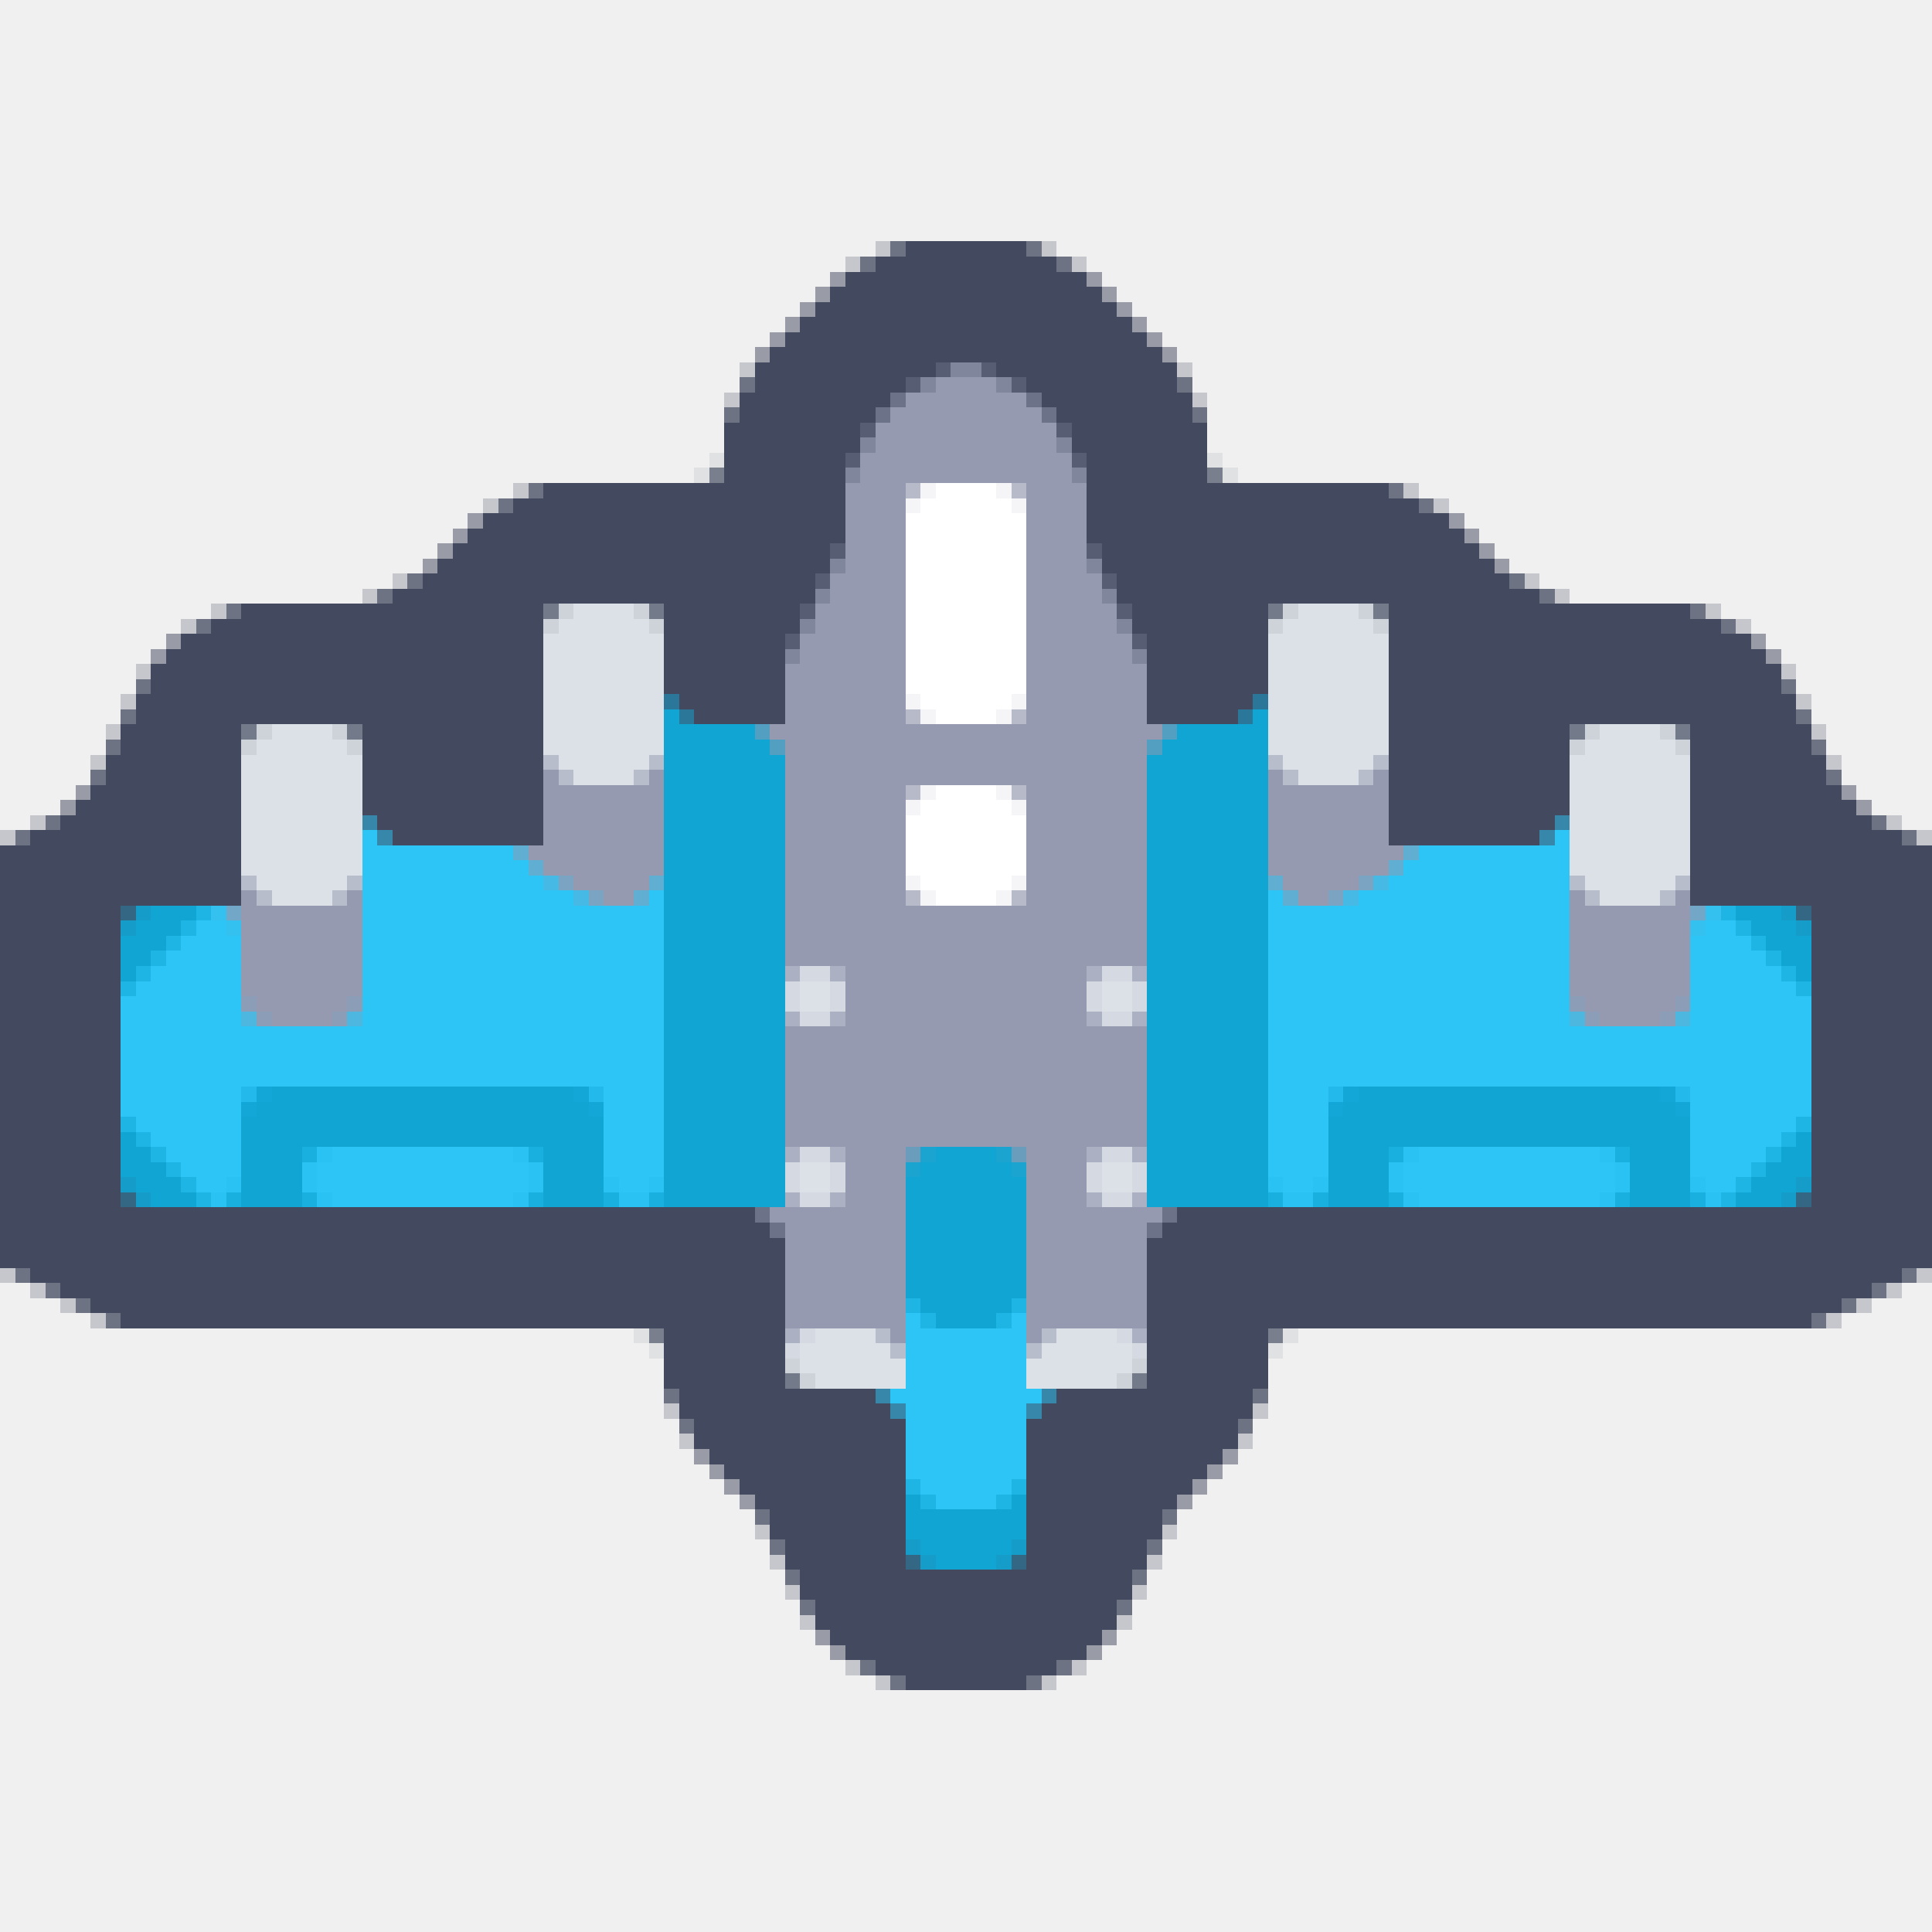
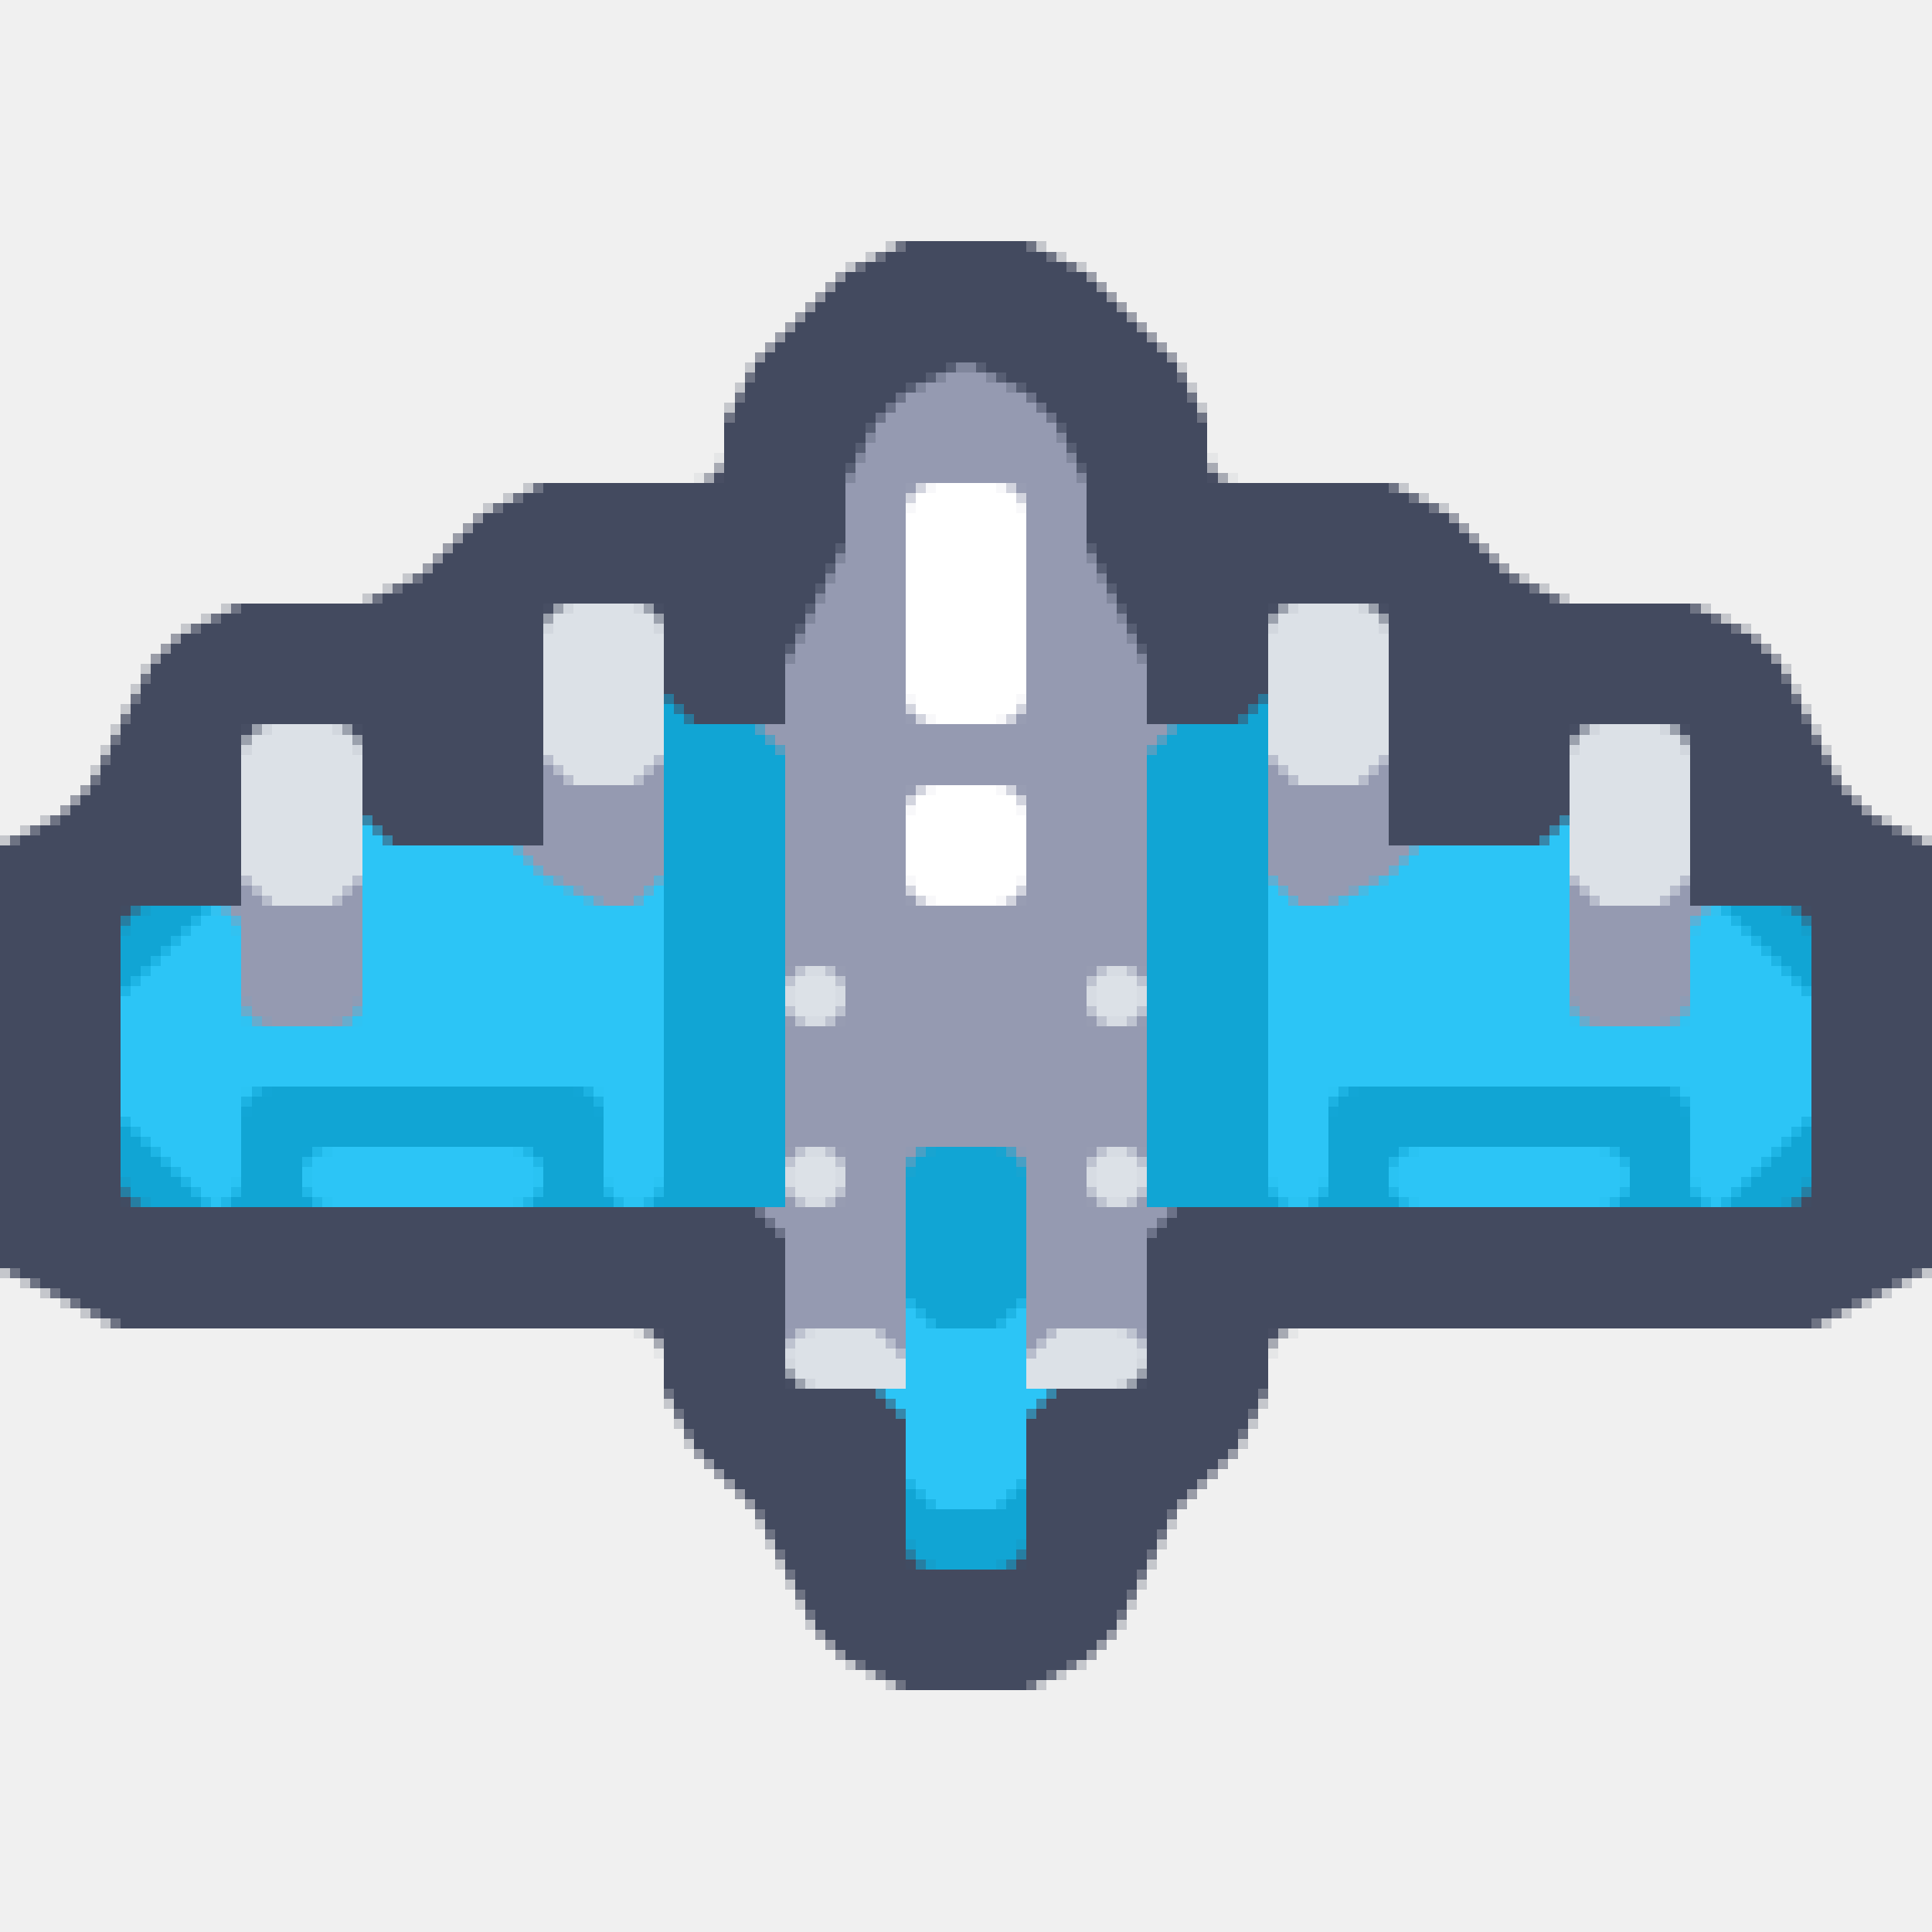
- <svg xmlns="http://www.w3.org/2000/svg" width="128" height="128" viewBox="0 0 128 128" shape-rendering="crispEdges">
-   <path d="M48 30H47V31H48ZM81 30H80V31H81ZM47 31H46V32H47ZM82 31H81V32H82ZM43 88H42V89H43ZM86 88H85V89H86ZM44 89H43V90H44ZM85 89H84V90H85Z" fill="#434a5f" fill-opacity="0.086" fill-rule="evenodd" />
-   <path d="M59 16H58V17H59ZM70 16H69V17H70ZM57 17H56V18H57ZM72 17H71V18H72ZM50 24H49V25H50ZM79 24H78V25H79ZM49 26H48V27H49ZM80 26H79V27H80ZM35 32H34V33H35ZM94 32H93V33H94ZM33 33H32V34H33ZM96 33H95V34H96ZM27 38H26V39H27ZM102 38H101V39H102ZM25 39H24V40H25ZM104 39H103V40H104ZM15 40H14V41H15ZM114 40H113V41H114ZM13 41H12V42H13ZM116 41H115V42H116ZM10 44H9V45H10ZM119 44H118V45H119ZM9 46H8V47H9ZM120 46H119V47H120ZM8 48H7V49H8ZM121 48H120V49H121ZM7 50H6V51H7ZM122 50H121V51H122ZM3 54H2V55H3ZM126 54H125V55H126ZM1 55H0V56H1ZM128 55H127V56H128ZM1 84H0V85H1ZM128 84H127V85H128ZM3 85H2V86H3ZM126 85H125V86H126ZM5 86H4V87H5ZM124 86H123V87H124ZM7 87H6V88H7ZM122 87H121V88H122ZM45 93H44V94H45ZM84 93H83V94H84ZM46 95H45V96H46ZM83 95H82V96H83ZM51 101H50V102H51ZM78 101H77V102H78ZM52 103H51V104H52ZM77 103H76V104H77ZM53 105H52V106H53ZM76 105H75V106H76ZM54 107H53V108H54ZM75 107H74V108H75ZM57 110H56V111H57ZM72 110H71V111H72ZM59 111H58V112H59ZM70 111H69V112H70Z" fill="#434a5f" fill-opacity="0.247" fill-rule="evenodd" />
-   <path d="M56 18H55V19H56ZM73 18H72V19H73ZM55 19H54V20H55ZM74 19H73V20H74ZM54 20H53V21H54ZM75 20H74V21H75ZM53 21H52V22H53ZM76 21H75V22H76ZM52 22H51V23H52ZM77 22H76V23H77ZM51 23H50V24H51ZM78 23H77V24H78ZM32 34H31V35H32ZM97 34H96V35H97ZM31 35H30V36H31ZM98 35H97V36H98ZM30 36H29V37H30ZM99 36H98V37H99ZM29 37H28V38H29ZM100 37H99V38H100ZM12 42H11V43H12ZM117 42H116V43H117ZM11 43H10V44H11ZM118 43H117V44H118ZM6 52H5V53H6ZM123 52H122V53H123ZM5 53H4V54H5ZM124 53H123V54H124ZM47 96H46V97H47ZM82 96H81V97H82ZM48 97H47V98H48ZM81 97H80V98H81ZM49 98H48V99H49ZM80 98H79V99H80ZM50 99H49V100H50ZM79 99H78V100H79ZM55 108H54V109H55ZM74 108H73V109H74ZM56 109H55V110H56ZM73 109H72V110H73Z" fill="#434a5f" fill-opacity="0.498" fill-rule="evenodd" />
-   <path d="M48 31H47V32H48ZM81 31H80V32H81ZM44 88H43V89H44ZM85 88H84V89H85Z" fill="#434a5f" fill-opacity="0.678" fill-rule="evenodd" />
-   <path d="M60 16H59V17H60ZM69 16H68V17H69ZM58 17H57V18H58ZM71 17H70V18H71ZM50 25H49V26H50ZM79 25H78V26H79ZM49 27H48V28H49ZM80 27H79V28H80ZM36 32H35V33H36ZM93 32H92V33H93ZM34 33H33V34H34ZM95 33H94V34H95ZM28 38H27V39H28ZM101 38H100V39H101ZM26 39H25V40H26ZM103 39H102V40H103ZM16 40H15V41H16ZM113 40H112V41H113ZM14 41H13V42H14ZM115 41H114V42H115ZM10 45H9V46H10ZM119 45H118V46H119ZM9 47H8V48H9ZM120 47H119V48H120ZM8 49H7V50H8ZM121 49H120V50H121ZM7 51H6V52H7ZM122 51H121V52H122ZM4 54H3V55H4ZM125 54H124V55H125ZM2 55H1V56H2ZM127 55H126V56H127ZM2 84H1V85H2ZM127 84H126V85H127ZM4 85H3V86H4ZM125 85H124V86H125ZM6 86H5V87H6ZM123 86H122V87H123ZM8 87H7V88H8ZM121 87H120V88H121ZM45 92H44V93H45ZM84 92H83V93H84ZM46 94H45V95H46ZM83 94H82V95H83ZM51 100H50V101H51ZM78 100H77V101H78ZM52 102H51V103H52ZM77 102H76V103H77ZM53 104H52V105H53ZM76 104H75V105H76ZM54 106H53V107H54ZM75 106H74V107H75ZM58 110H57V111H58ZM71 110H70V111H71ZM60 111H59V112H60ZM69 111H68V112H69Z" fill="#434a5f" fill-opacity="0.749" fill-rule="evenodd" />
-   <path d="M45 47H44V80H52V50H51V49H50V48H45ZM84 47H83V48H78V49H77V50H76V80H84ZM10 60V61H9V62H8V65H9V64H10V63H11V62H12V61H13V60ZM115 60V61H116V62H117V63H118V64H119V65H120V62H119V61H118V60ZM18 72V73H17V74H16V80H20V76H36V80H40V74H39V73H38V72ZM90 72V73H89V74H88V80H92V76H108V80H112V74H111V73H110V72ZM9 75H8V78H9V79H10V80H13V79H12V78H11V77H10V76H9ZM120 75H119V76H118V77H117V78H116V79H115V80H118V79H119V78H120ZM62 76V77H61V78H60V86H61V87H62V88H66V87H67V86H68V78H67V77H66V76ZM61 99H60V102H61V103H62V104H66V103H67V102H68V99H67V100H61Z" fill="#11a5d4" fill-rule="evenodd" />
-   <path d="M18 72H17V73H18ZM39 72H38V73H39ZM90 72H89V73H90ZM111 72H110V73H111ZM17 73H16V74H17ZM40 73H39V74H40ZM89 73H88V74H89ZM112 73H111V74H112Z" fill="#13a7d7" fill-rule="evenodd" />
-   <path d="M10 60H9V61H10ZM119 60H118V61H119ZM9 61H8V62H9ZM120 61H119V62H120ZM9 78H8V79H9ZM120 78H119V79H120ZM10 79H9V80H10ZM119 79H118V80H119ZM61 102H60V103H61ZM68 102H67V103H68ZM62 103H61V104H62ZM67 103H66V104H67Z" fill="#159cc9" fill-rule="evenodd" />
-   <path d="M21 76H20V77H21ZM36 76H35V77H36ZM93 76H92V77H93ZM108 76H107V77H108ZM16 79H15V80H16ZM21 79H20V80H21ZM36 79H35V80H36ZM41 79H40V80H41ZM44 79H43V80H44ZM85 79H84V80H85ZM88 79H87V80H88ZM93 79H92V80H93ZM108 79H107V80H108ZM113 79H112V80H113Z" fill="#19afde" fill-rule="evenodd" />
-   <path d="M62 76H61V77H62ZM67 76H66V77H67ZM61 77H60V78H61ZM68 77H67V78H68Z" fill="#1ca4d0" fill-rule="evenodd" />
-   <path d="M14 60H13V61H14ZM115 60H114V61H115ZM13 61H12V62H13ZM116 61H115V62H116ZM12 62H11V63H12ZM117 62H116V63H117ZM11 63H10V64H11ZM118 63H117V64H118ZM10 64H9V65H10ZM119 64H118V65H119ZM9 65H8V66H9ZM120 65H119V66H120ZM9 74H8V75H9ZM120 74H119V75H120ZM10 75H9V76H10ZM119 75H118V76H119ZM11 76H10V77H11ZM118 76H117V77H118ZM12 77H11V78H12ZM117 77H116V78H117ZM13 78H12V79H13ZM116 78H115V79H116ZM14 79H13V80H14ZM115 79H114V80H115ZM61 86H60V87H61ZM68 86H67V87H68ZM62 87H61V88H62ZM67 87H66V88H67ZM61 98H60V99H61ZM68 98H67V99H68ZM62 99H61V100H62ZM67 99H66V100H67Z" fill="#1eb5e5" fill-rule="evenodd" />
-   <path d="M17 72H16V73H17ZM40 72H39V73H40ZM89 72H88V73H89ZM112 72H111V73H112Z" fill="#23baeb" fill-rule="evenodd" />
-   <path d="M22 76H21V77H22ZM35 76H34V77H35ZM94 76H93V77H94ZM107 76H106V77H107ZM21 77H20V79H21ZM36 77H35V79H36ZM93 77H92V79H93ZM108 77H107V79H108ZM16 78H15V79H16ZM41 78H40V79H41ZM44 78H43V79H44ZM85 78H84V79H85ZM88 78H87V79H88ZM113 78H112V79H113ZM15 79H14V80H15ZM22 79H21V80H22ZM35 79H34V80H35ZM41 79V80H43V79ZM85 79V80H87V79ZM94 79H93V80H94ZM107 79H106V80H107ZM114 79H113V80H114Z" fill="#29c2f2" fill-rule="evenodd" />
-   <path d="M45 46H44V47H45ZM84 46H83V47H84ZM46 47H45V48H46ZM83 47H82V48H83Z" fill="#2a7799" fill-rule="evenodd" />
-   <path d="M25 55H24V68H16V62H15V61H13V62H12V63H11V64H10V65H9V66H8V74H9V75H10V76H11V77H12V78H13V79H15V78H16V72H40V78H41V79H43V78H44V59H43V60H38V59H36V58H35V57H34V56H25ZM104 55H103V56H94V57H93V58H92V59H90V60H85V59H84V78H85V79H87V78H88V72H112V78H113V79H115V78H116V77H117V76H118V75H119V74H120V66H119V65H118V64H117V63H116V62H115V61H113V62H112V68H104ZM22 76V77H21V79H22V80H34V79H35V77H34V76ZM94 76V77H93V79H94V80H106V79H107V77H106V76ZM61 87H60V92H59V93H60V98H61V99H62V100H66V99H67V98H68V93H69V92H68V87H67V88H61Z" fill="#2cc5f6" fill-rule="evenodd" />
-   <path d="M9 60H8V61H9ZM120 60H119V61H120ZM9 79H8V80H9ZM120 79H119V80H120ZM61 103H60V104H61ZM68 103H67V104H68Z" fill="#336784" fill-rule="evenodd" />
-   <path d="M15 60H14V61H15ZM114 60H113V61H114ZM16 61H15V62H16ZM113 61H112V62H113Z" fill="#35c1ef" fill-rule="evenodd" />
-   <path d="M25 54H24V55H25ZM104 54H103V55H104ZM26 55H25V56H26ZM103 55H102V56H103ZM59 92H58V93H59ZM70 92H69V93H70ZM60 93H59V94H60ZM69 93H68V94H69Z" fill="#3787aa" fill-rule="evenodd" />
-   <path d="M60 16V17H58V18H56V19H55V20H54V21H53V22H52V23H51V24H50V26H49V28H48V32H36V33H34V34H32V35H31V36H30V37H29V38H28V39H26V40H16V41H14V42H12V43H11V44H10V46H9V48H8V50H7V52H6V53H5V54H4V55H2V56H0V84H2V85H4V86H6V87H8V88H44V92H45V94H46V96H47V97H48V98H49V99H50V100H51V102H52V104H53V106H54V108H55V109H56V110H58V111H60V112H68V111H70V110H72V109H73V108H74V106H75V104H76V102H77V100H78V99H79V98H80V97H81V96H82V94H83V92H84V88H120V87H122V86H124V85H126V84H128V56H126V55H124V54H123V53H122V52H121V50H120V48H119V46H118V44H117V43H116V42H114V41H112V40H102V39H100V38H99V37H98V36H97V35H96V34H94V33H92V32H80V28H79V26H78V24H77V23H76V22H75V21H74V20H73V19H72V18H70V17H68V16ZM62 24H66V25H68V26H69V27H70V28H71V30H72V36H73V38H74V40H75V42H76V48H82V47H83V46H84V40H92V56H102V55H103V54H104V48H112V60H120V80H78V81H77V82H76V92H70V93H69V94H68V104H60V94H59V93H58V92H52V82H51V81H50V80H8V60H16V48H24V54H25V55H26V56H36V40H44V46H45V47H46V48H52V42H53V40H54V38H55V36H56V30H57V28H58V27H59V26H60V25H62Z" fill="#434a5f" fill-rule="evenodd" />
-   <path d="M37 58H36V59H37ZM92 58H91V59H92ZM39 59H38V60H39ZM90 59H89V60H90Z" fill="#46bae4" fill-rule="evenodd" />
-   <path d="M17 67H16V68H17ZM24 67H23V68H24ZM105 67H104V68H105ZM112 67H111V68H112Z" fill="#4db7df" fill-rule="evenodd" />
-   <path d="M51 48H50V49H51ZM78 48H77V49H78ZM52 49H51V50H52ZM77 49H76V50H77Z" fill="#539fc2" fill-rule="evenodd" />
-   <path d="M63 24H62V25H63ZM66 24H65V25H66ZM61 25H60V26H61ZM68 25H67V26H68ZM58 28H57V29H58ZM71 28H70V29H71ZM57 30H56V31H57ZM72 30H71V31H72ZM56 36H55V37H56ZM73 36H72V37H73ZM55 38H54V39H55ZM74 38H73V39H74ZM54 40H53V41H54ZM75 40H74V41H75ZM53 42H52V43H53ZM76 42H75V43H76Z" fill="#575e73" fill-rule="evenodd" />
-   <path d="M35 56H34V57H35ZM94 56H93V57H94ZM36 57H35V58H36ZM93 57H92V58H93ZM44 58H43V59H44ZM85 58H84V59H85ZM43 59H42V60H43ZM86 59H85V60H86Z" fill="#60afd3" fill-rule="evenodd" />
-   <path d="M61 76H60V77H61ZM68 76H67V77H68Z" fill="#6a9dbc" fill-rule="evenodd" />
-   <path d="M60 26H59V27H60ZM69 26H68V27H69ZM59 27H58V28H59ZM70 27H69V28H70ZM51 80H50V81H51ZM78 80H77V81H78ZM52 81H51V82H52ZM77 81H76V82H77Z" fill="#6c7288" fill-rule="evenodd" />
-   <path d="M37 40H36V41H37ZM44 40H43V41H44ZM85 40H84V41H85ZM92 40H91V41H92ZM17 48H16V49H17ZM24 48H23V49H24ZM105 48H104V49H105ZM112 48H111V49H112ZM53 91H52V92H53ZM76 91H75V92H76Z" fill="#737a8a" fill-rule="evenodd" />
-   <path d="M16 60H15V61H16ZM113 60H112V61H113Z" fill="#73a7c7" fill-rule="evenodd" />
-   <path d="M38 58H37V59H38ZM91 58H90V59H91ZM40 59H39V60H40ZM89 59H88V60H89Z" fill="#7aa4c2" fill-rule="evenodd" />
-   <path d="M63 24V25H65V24ZM62 25H61V26H62ZM67 25H66V26H67ZM58 29H57V30H58ZM71 29H70V30H71ZM57 31H56V32H57ZM72 31H71V32H72ZM56 37H55V38H56ZM73 37H72V38H73ZM55 39H54V40H55ZM74 39H73V40H74ZM54 41H53V42H54ZM75 41H74V42H75ZM53 43H52V44H53ZM76 43H75V44H76Z" fill="#80869c" fill-rule="evenodd" />
-   <path d="M17 66H16V67H17ZM24 66H23V67H24ZM105 66H104V67H105ZM112 66H111V67H112ZM18 67H17V68H18ZM23 67H22V68H23ZM106 67H105V68H106ZM111 67H110V68H111Z" fill="#8b9db7" fill-rule="evenodd" />
-   <path d="M62 25V26H60V27H59V28H58V30H57V32H56V38H55V40H54V42H53V44H52V48H51V49H52V64H56V68H52V76H56V80H51V81H52V88H59V89H60V76H68V89H69V88H76V81H77V80H72V76H76V68H72V64H76V49H77V48H76V44H75V42H74V40H73V38H72V32H71V30H70V28H69V27H68V26H66V25ZM60 32H68V48H60ZM37 51H36V56H35V57H36V58H38V59H40V60H42V59H43V58H44V51H43V52H37ZM60 52H68V60H60ZM85 51H84V58H85V59H86V60H88V59H90V58H92V57H93V56H92V51H91V52H85ZM17 59H16V66H17V67H18V68H22V67H23V66H24V59H23V60H17ZM105 59H104V66H105V67H106V68H110V67H111V66H112V59H111V60H105Z" fill="#959ab1" fill-rule="evenodd" />
-   <path d="M53 64H52V65H53ZM56 64H55V65H56ZM73 64H72V65H73ZM76 64H75V65H76ZM53 67H52V68H53ZM56 67H55V68H56ZM73 67H72V68H73ZM76 67H75V68H76ZM53 76H52V77H53ZM56 76H55V77H56ZM73 76H72V77H73ZM76 76H75V77H76ZM53 79H52V80H53ZM56 79H55V80H56ZM73 79H72V80H73ZM76 79H75V80H76ZM53 88H52V89H53ZM76 88H75V89H76Z" fill="#abb0c2" fill-rule="evenodd" />
-   <path d="M61 32H60V33H61ZM68 32H67V33H68ZM61 47H60V48H61ZM68 47H67V48H68ZM61 52H60V53H61ZM68 52H67V53H68ZM61 59H60V60H61ZM68 59H67V60H68Z" fill="#b6bac9" fill-rule="evenodd" />
-   <path d="M37 50H36V51H37ZM44 50H43V51H44ZM85 50H84V51H85ZM92 50H91V51H92ZM38 51H37V52H38ZM43 51H42V52H43ZM86 51H85V52H86ZM91 51H90V52H91ZM17 58H16V59H17ZM24 58H23V59H24ZM105 58H104V59H105ZM112 58H111V59H112ZM18 59H17V60H18ZM23 59H22V60H23ZM106 59H105V60H106ZM111 59H110V60H111ZM59 88H58V89H59ZM70 88H69V89H70ZM60 89H59V90H60ZM69 89H68V90H69Z" fill="#b8bdcc" fill-rule="evenodd" />
-   <path d="M38 40H37V41H38ZM43 40H42V41H43ZM86 40H85V41H86ZM91 40H90V41H91ZM37 41H36V42H37ZM44 41H43V42H44ZM85 41H84V42H85ZM92 41H91V42H92ZM18 48H17V49H18ZM23 48H22V49H23ZM106 48H105V49H106ZM111 48H110V49H111ZM17 49H16V50H17ZM24 49H23V50H24ZM105 49H104V50H105ZM112 49H111V50H112ZM53 90H52V91H53ZM76 90H75V91H76ZM54 91H53V92H54ZM75 91H74V92H75Z" fill="#ced3da" fill-rule="evenodd" />
-   <path d="M53 64V65H55V64ZM73 64V65H75V64ZM53 65H52V67H53ZM56 65H55V67H56ZM73 65H72V67H73ZM76 65H75V67H76ZM53 67V68H55V67ZM73 67V68H75V67ZM53 76V77H55V76ZM73 76V77H75V76ZM53 77H52V79H53ZM56 77H55V79H56ZM73 77H72V79H73ZM76 77H75V79H76ZM53 79V80H55V79ZM73 79V80H75V79ZM54 88H53V89H54ZM75 88H74V89H75ZM53 89H52V90H53ZM76 89H75V90H76Z" fill="#d5dae2" fill-rule="evenodd" />
-   <path d="M38 40V41H37V42H36V50H37V51H38V52H42V51H43V50H44V42H43V41H42V40ZM86 40V41H85V42H84V50H85V51H86V52H90V51H91V50H92V42H91V41H90V40ZM18 48V49H17V50H16V58H17V59H18V60H22V59H23V58H24V50H23V49H22V48ZM106 48V49H105V50H104V58H105V59H106V60H110V59H111V58H112V50H111V49H110V48ZM53 65V67H55V65ZM73 65V67H75V65ZM53 77V79H55V77ZM73 77V79H75V77ZM54 88V89H53V91H54V92H60V90H59V89H58V88ZM70 88V89H69V90H68V92H74V91H75V89H74V88Z" fill="#dce1e7" fill-rule="evenodd" />
-   <path d="M62 32H61V33H62ZM67 32H66V33H67ZM61 33H60V34H61ZM68 33H67V34H68ZM61 46H60V47H61ZM68 46H67V47H68ZM62 47H61V48H62ZM67 47H66V48H67ZM62 52H61V53H62ZM67 52H66V53H67ZM61 53H60V54H61ZM68 53H67V54H68ZM61 58H60V59H61ZM68 58H67V59H68ZM62 59H61V60H62ZM67 59H66V60H67Z" fill="#f5f5f7" fill-rule="evenodd" />
-   <path d="M62 32V33H61V34H60V46H61V47H62V48H66V47H67V46H68V34H67V33H66V32ZM62 52V53H61V54H60V58H61V59H62V60H66V59H67V58H68V54H67V53H66V52Z" fill="#ffffff" fill-rule="evenodd" />
+ <svg xmlns="http://www.w3.org/2000/svg" width="192" height="192" viewBox="0 0 192 192" shape-rendering="crispEdges">
+   <path d="M72 45H71V46H72ZM121 45H120V46H121ZM70 47H69V48H70ZM123 47H122V48H123ZM64 132H63V133H64ZM129 132H128V133H129ZM66 134H65V135H66ZM127 134H126V135H127Z" fill="#434a5f" fill-opacity="0.059" fill-rule="evenodd" />
+   <path d="M89 24H88V25H89ZM104 24H103V25H104ZM87 25H86V26H87ZM106 25H105V26H106ZM85 26H84V27H85ZM108 26H107V27H108ZM75 36H74V37H75ZM118 36H117V37H118ZM74 38H73V39H74ZM119 38H118V39H119ZM73 40H72V41H73ZM120 40H119V41H120ZM53 48H52V49H53ZM140 48H139V49H140ZM51 49H50V50H51ZM142 49H141V50H142ZM49 50H48V51H49ZM144 50H143V51H144ZM41 57H40V58H41ZM152 57H151V58H152ZM39 58H38V59H39ZM154 58H153V59H154ZM37 59H36V60H37ZM156 59H155V60H156ZM23 60H22V61H23ZM170 60H169V61H170ZM21 61H20V62H21ZM172 61H171V62H172ZM19 62H18V63H19ZM174 62H173V63H174ZM15 66H14V67H15ZM178 66H177V67H178ZM14 68H13V69H14ZM179 68H178V69H179ZM13 70H12V71H13ZM180 70H179V71H180ZM12 72H11V73H12ZM181 72H180V73H181ZM11 74H10V75H11ZM182 74H181V75H182ZM10 76H9V77H10ZM183 76H182V77H183ZM5 81H4V82H5ZM188 81H187V82H188ZM3 82H2V83H3ZM190 82H189V83H190ZM1 83H0V84H1ZM192 83H191V84H192ZM1 126H0V127H1ZM192 126H191V127H192ZM3 127H2V128H3ZM190 127H189V128H190ZM5 128H4V129H5ZM188 128H187V129H188ZM7 129H6V130H7ZM186 129H185V130H186ZM9 130H8V131H9ZM184 130H183V131H184ZM11 131H10V132H11ZM182 131H181V132H182ZM67 139H66V140H67ZM126 139H125V140H126ZM68 141H67V142H68ZM125 141H124V142H125ZM69 143H68V144H69ZM124 143H123V144H124ZM76 151H75V152H76ZM117 151H116V152H117ZM77 153H76V154H77ZM116 153H115V154H116ZM78 155H77V156H78ZM115 155H114V156H115ZM79 157H78V158H79ZM114 157H113V158H114ZM80 159H79V160H80ZM113 159H112V160H113ZM81 161H80V162H81ZM112 161H111V162H112ZM85 165H84V166H85ZM108 165H107V166H108ZM87 166H86V167H87ZM106 166H105V167H106ZM89 167H88V168H89ZM104 167H103V168H104Z" fill="#434a5f" fill-opacity="0.247" fill-rule="evenodd" />
+   <path d="M72 46H71V47H72ZM121 46H120V47H121ZM71 47H70V48H71ZM122 47H121V48H122ZM65 132H64V133H65ZM128 132H127V133H128ZM66 133H65V134H66ZM127 133H126V134H127Z" fill="#434a5f" fill-opacity="0.42" fill-rule="evenodd" />
+   <path d="M84 27H83V28H84ZM109 27H108V28H109ZM83 28H82V29H83ZM110 28H109V29H110ZM82 29H81V30H82ZM111 29H110V30H111ZM81 30H80V31H81ZM112 30H111V31H112ZM80 31H79V32H80ZM113 31H112V32H113ZM79 32H78V33H79ZM114 32H113V33H114ZM78 33H77V34H78ZM115 33H114V34H115ZM77 34H76V35H77ZM116 34H115V35H116ZM76 35H75V36H76ZM117 35H116V36H117ZM48 51H47V52H48ZM145 51H144V52H145ZM47 52H46V53H47ZM146 52H145V53H146ZM46 53H45V54H46ZM147 53H146V54H147ZM45 54H44V55H45ZM148 54H147V55H148ZM44 55H43V56H44ZM149 55H148V56H149ZM43 56H42V57H43ZM150 56H149V57H150ZM18 63H17V64H18ZM175 63H174V64H175ZM17 64H16V65H17ZM176 64H175V65H176ZM16 65H15V66H16ZM177 65H176V66H177ZM9 78H8V79H9ZM184 78H183V79H184ZM8 79H7V80H8ZM185 79H184V80H185ZM7 80H6V81H7ZM186 80H185V81H186ZM70 144H69V145H70ZM123 144H122V145H123ZM71 145H70V146H71ZM122 145H121V146H122ZM72 146H71V147H72ZM121 146H120V147H121ZM73 147H72V148H73ZM120 147H119V148H120ZM74 148H73V149H74ZM119 148H118V149H119ZM75 149H74V150H75ZM118 149H117V150H118ZM82 162H81V163H82ZM111 162H110V163H111ZM83 163H82V164H83ZM110 163H109V164H110ZM84 164H83V165H84ZM109 164H108V165H109Z" fill="#434a5f" fill-opacity="0.498" fill-rule="evenodd" />
+   <path d="M90 24H89V25H90ZM103 24H102V25H103ZM88 25H87V26H88ZM105 25H104V26H105ZM86 26H85V27H86ZM107 26H106V27H107ZM75 37H74V38H75ZM118 37H117V38H118ZM74 39H73V40H74ZM119 39H118V40H119ZM73 41H72V42H73ZM120 41H119V42H120ZM54 48H53V49H54ZM139 48H138V49H139ZM52 49H51V50H52ZM141 49H140V50H141ZM50 50H49V51H50ZM143 50H142V51H143ZM42 57H41V58H42ZM151 57H150V58H151ZM40 58H39V59H40ZM153 58H152V59H153ZM38 59H37V60H38ZM155 59H154V60H155ZM24 60H23V61H24ZM169 60H168V61H169ZM22 61H21V62H22ZM171 61H170V62H171ZM20 62H19V63H20ZM173 62H172V63H173ZM15 67H14V68H15ZM178 67H177V68H178ZM14 69H13V70H14ZM179 69H178V70H179ZM13 71H12V72H13ZM180 71H179V72H180ZM12 73H11V74H12ZM181 73H180V74H181ZM11 75H10V76H11ZM182 75H181V76H182ZM10 77H9V78H10ZM183 77H182V78H183ZM6 81H5V82H6ZM187 81H186V82H187ZM4 82H3V83H4ZM189 82H188V83H189ZM2 83H1V84H2ZM191 83H190V84H191ZM2 126H1V127H2ZM191 126H190V127H191ZM4 127H3V128H4ZM189 127H188V128H189ZM6 128H5V129H6ZM187 128H186V129H187ZM8 129H7V130H8ZM185 129H184V130H185ZM10 130H9V131H10ZM183 130H182V131H183ZM12 131H11V132H12ZM181 131H180V132H181ZM67 138H66V139H67ZM126 138H125V139H126ZM68 140H67V141H68ZM125 140H124V141H125ZM69 142H68V143H69ZM124 142H123V143H124ZM76 150H75V151H76ZM117 150H116V151H117ZM77 152H76V153H77ZM116 152H115V153H116ZM78 154H77V155H78ZM115 154H114V155H115ZM79 156H78V157H79ZM114 156H113V157H114ZM80 158H79V159H80ZM113 158H112V159H113ZM81 160H80V161H81ZM112 160H111V161H112ZM86 165H85V166H86ZM107 165H106V166H107ZM88 166H87V167H88ZM105 166H104V167H105ZM90 167H89V168H90ZM103 167H102V168H103Z" fill="#434a5f" fill-opacity="0.749" fill-rule="evenodd" />
+   <path d="M72 47H71V48H72ZM121 47H120V48H121ZM66 132H65V133H66ZM127 132H126V133H127Z" fill="#434a5f" fill-opacity="0.969" fill-rule="evenodd" />
+   <path d="M67 70H66V120H78V75H77V74H76V73H75V72H68V71H67ZM126 70H125V71H124V72H117V73H116V74H115V75H114V120H126ZM15 90V91H13V93H12V98H13V97H14V96H15V95H16V94H17V93H18V92H19V91H20V90ZM172 90V91H173V92H174V93H175V94H176V95H177V96H178V97H179V98H180V93H179V91H177V90ZM27 108V109H25V111H24V120H30V114H54V120H60V111H59V109H57V108ZM135 108V109H133V111H132V120H138V114H162V120H168V111H167V109H165V108ZM13 112H12V117H13V119H15V120H20V119H19V118H18V117H17V116H16V115H15V114H14V113H13ZM180 112H179V113H178V114H177V115H176V116H175V117H174V118H173V119H172V120H177V119H179V117H180ZM93 114V115H91V117H90V129H91V130H92V131H93V132H99V131H100V130H101V129H102V117H101V115H99V114ZM91 148H90V153H91V155H93V156H99V155H101V153H102V148H101V149H100V150H92V149H91Z" fill="#11a5d4" fill-rule="evenodd" />
+   <path d="M31 114H30V115H31ZM54 114H53V115H54ZM139 114H138V115H139ZM162 114H161V115H162ZM24 119H23V120H24ZM31 119H30V120H31ZM54 119H53V120H54ZM61 119H60V120H61ZM66 119H65V120H66ZM127 119H126V120H127ZM132 119H131V120H132ZM139 119H138V120H139ZM162 119H161V120H162ZM169 119H168V120H169Z" fill="#11a5d5" fill-rule="evenodd" />
+   <path d="M27 108H26V109H27ZM58 108H57V109H58ZM135 108H134V109H135ZM166 108H165V109H166ZM25 110H24V111H25ZM60 110H59V111H60ZM133 110H132V111H133ZM168 110H167V111H168Z" fill="#12a6d6" fill-rule="evenodd" />
+   <path d="M15 90H14V91H15ZM178 90H177V91H178ZM13 92H12V93H13ZM180 92H179V93H180ZM13 117H12V118H13ZM180 117H179V118H180ZM15 119H14V120H15ZM178 119H177V120H178ZM91 153H90V154H91ZM102 153H101V154H102ZM93 155H92V156H93ZM100 155H99V156H100Z" fill="#149fcc" fill-rule="evenodd" />
+   <path d="M93 114H92V115H93ZM100 114H99V115H100ZM91 116H90V117H91ZM102 116H101V117H102Z" fill="#18a4d1" fill-rule="evenodd" />
+   <path d="M26 108H25V109H26ZM59 108H58V109H59ZM134 108H133V109H134ZM167 108H166V109H167ZM25 109H24V110H25ZM60 109H59V110H60ZM133 109H132V110H133ZM168 109H167V110H168Z" fill="#1cb2e2" fill-rule="evenodd" />
+   <path d="M21 90H20V91H21ZM172 90H171V91H172ZM20 91H19V92H20ZM173 91H172V92H173ZM19 92H18V93H19ZM174 92H173V93H174ZM18 93H17V94H18ZM175 93H174V94H175ZM17 94H16V95H17ZM176 94H175V95H176ZM16 95H15V96H16ZM177 95H176V96H177ZM15 96H14V97H15ZM178 96H177V97H178ZM14 97H13V98H14ZM179 97H178V98H179ZM13 98H12V99H13ZM180 98H179V99H180ZM13 111H12V112H13ZM180 111H179V112H180ZM14 112H13V113H14ZM179 112H178V113H179ZM15 113H14V114H15ZM178 113H177V114H178ZM16 114H15V115H16ZM177 114H176V115H177ZM17 115H16V116H17ZM176 115H175V116H176ZM18 116H17V117H18ZM175 116H174V117H175ZM19 117H18V118H19ZM174 117H173V118H174ZM20 118H19V119H20ZM173 118H172V119H173ZM21 119H20V120H21ZM172 119H171V120H172ZM91 129H90V130H91ZM102 129H101V130H102ZM92 130H91V131H92ZM101 130H100V131H101ZM93 131H92V132H93ZM100 131H99V132H100ZM91 147H90V148H91ZM102 147H101V148H102ZM92 148H91V149H92ZM101 148H100V149H101ZM93 149H92V150H93ZM100 149H99V150H100Z" fill="#1eb5e5" fill-rule="evenodd" />
+   <path d="M32 114H31V115H32ZM53 114H52V115H53ZM140 114H139V115H140ZM161 114H160V115H161ZM31 115H30V116H31ZM54 115H53V116H54ZM139 115H138V116H139ZM162 115H161V116H162ZM24 118H23V119H24ZM31 118H30V119H31ZM54 118H53V119H54ZM61 118H60V119H61ZM66 118H65V119H66ZM127 118H126V119H127ZM132 118H131V119H132ZM139 118H138V119H139ZM162 118H161V119H162ZM169 118H168V119H169ZM23 119H22V120H23ZM32 119H31V120H32ZM53 119H52V120H53ZM62 119H61V120H62ZM65 119H64V120H65ZM128 119H127V120H128ZM131 119H130V120H131ZM140 119H139V120H140ZM161 119H160V120H161ZM170 119H169V120H170Z" fill="#20b7e7" fill-rule="evenodd" />
+   <path d="M14 90H13V91H14ZM179 90H178V91H179ZM13 91H12V92H13ZM180 91H179V92H180ZM13 118H12V119H13ZM180 118H179V119H180ZM14 119H13V120H14ZM179 119H178V120H179ZM91 154H90V155H91ZM102 154H101V155H102ZM92 155H91V156H92ZM101 155H100V156H101Z" fill="#267ea2" fill-rule="evenodd" />
+   <path d="M67 69H66V70H67ZM126 69H125V70H126ZM68 70H67V71H68ZM125 70H124V71H125ZM69 71H68V72H69ZM124 71H123V72H124Z" fill="#2a7799" fill-rule="evenodd" />
+   <path d="M33 114H32V115H33ZM52 114H51V115H52ZM141 114H140V115H141ZM160 114H159V115H160ZM31 116H30V118H31ZM54 116H53V118H54ZM139 116H138V118H139ZM162 116H161V118H162ZM24 117H23V118H24ZM61 117H60V118H61ZM66 117H65V118H66ZM127 117H126V118H127ZM132 117H131V118H132ZM169 117H168V118H169ZM22 119H21V120H22ZM33 119H32V120H33ZM52 119H51V120H52ZM62 119V120H64V119ZM128 119V120H130V119ZM141 119H140V120H141ZM160 119H159V120H160ZM171 119H170V120H171Z" fill="#2ac3f3" fill-rule="evenodd" />
+   <path d="M25 108H24V109H25ZM60 108H59V109H60ZM133 108H132V109H133ZM168 108H167V109H168Z" fill="#2bc4f4" fill-rule="evenodd" />
+   <path d="M37 82H36V102H24V93H23V91H20V92H19V93H18V94H17V95H16V96H15V97H14V98H13V99H12V111H13V112H14V113H15V114H16V115H17V116H18V117H19V118H20V119H23V117H24V108H60V117H61V119H65V117H66V88H65V89H64V90H58V89H56V88H54V87H53V86H52V85H51V84H38V83H37ZM156 82H155V83H154V84H141V85H140V86H139V87H138V88H136V89H134V90H128V89H127V88H126V117H127V119H131V117H132V108H168V117H169V119H172V118H173V117H174V116H175V115H176V114H177V113H178V112H179V111H180V99H179V98H178V97H177V96H176V95H175V94H174V93H173V92H172V91H169V93H168V102H156ZM33 114V115H31V119H33V120H51V119H53V115H51V114ZM141 114V115H139V119H141V120H159V119H161V115H159V114ZM91 130H90V138H88V139H89V140H90V147H91V148H92V149H93V150H99V149H100V148H101V147H102V140H103V139H104V138H102V130H101V131H100V132H92V131H91Z" fill="#2cc5f6" fill-rule="evenodd" />
+   <path d="M25 101H24V102H25ZM36 101H35V102H36ZM157 101H156V102H157ZM168 101H167V102H168Z" fill="#2fc3f3" fill-rule="evenodd" />
+   <path d="M22 90H21V91H22ZM171 90H170V91H171ZM24 92H23V93H24ZM169 92H168V93H169Z" fill="#32c2f1" fill-rule="evenodd" />
+   <path d="M37 81H36V82H37ZM156 81H155V82H156ZM38 82H37V83H38ZM155 82H154V83H155ZM39 83H38V84H39ZM154 83H153V84H154ZM88 138H87V139H88ZM105 138H104V139H105ZM89 139H88V140H89ZM104 139H103V140H104ZM90 140H89V141H90ZM103 140H102V141H103Z" fill="#3787aa" fill-rule="evenodd" />
+   <path d="M13 90H12V91H13ZM180 90H179V91H180ZM13 119H12V120H13ZM180 119H179V120H180ZM91 155H90V156H91ZM102 155H101V156H102Z" fill="#414c62" fill-rule="evenodd" />
+   <path d="M90 24V25H88V26H86V27H84V28H83V29H82V30H81V31H80V32H79V33H78V34H77V35H76V36H75V38H74V40H73V42H72V48H54V49H52V50H50V51H48V52H47V53H46V54H45V55H44V56H43V57H42V58H40V59H38V60H24V61H22V62H20V63H18V64H17V65H16V66H15V68H14V70H13V72H12V74H11V76H10V78H9V79H8V80H7V81H6V82H4V83H2V84H0V126H2V127H4V128H6V129H8V130H10V131H12V132H66V138H67V140H68V142H69V144H70V145H71V146H72V147H73V148H74V149H75V150H76V152H77V154H78V156H79V158H80V160H81V162H82V163H83V164H84V165H86V166H88V167H90V168H102V167H104V166H106V165H108V164H109V163H110V162H111V160H112V158H113V156H114V154H115V152H116V150H117V149H118V148H119V147H120V146H121V145H122V144H123V142H124V140H125V138H126V132H180V131H182V130H184V129H186V128H188V127H190V126H192V84H190V83H188V82H186V81H185V80H184V79H183V78H182V76H181V74H180V72H179V70H178V68H177V66H176V65H175V64H174V63H172V62H170V61H168V60H154V59H152V58H150V57H149V56H148V55H147V54H146V53H145V52H144V51H142V50H140V49H138V48H120V42H119V40H118V38H117V36H116V35H115V34H114V33H113V32H112V31H111V30H110V29H109V28H108V27H106V26H104V25H102V24ZM94 36H98V37H100V38H102V39H103V40H104V41H105V42H106V44H107V46H108V54H109V56H110V58H111V60H112V62H113V64H114V72H123V71H124V70H125V69H126V60H138V84H153V83H154V82H155V81H156V72H168V90H180V120H117V121H116V122H115V123H114V138H105V139H104V140H103V141H102V156H90V141H89V140H88V139H87V138H78V123H77V122H76V121H75V120H12V90H24V72H36V81H37V82H38V83H39V84H54V60H66V69H67V70H68V71H69V72H78V64H79V62H80V60H81V58H82V56H83V54H84V46H85V44H86V42H87V41H88V40H89V39H90V38H92V37H94Z" fill="#434a5f" fill-rule="evenodd" />
+   <path d="M55 87H54V88H55ZM138 87H137V88H138ZM57 88H56V89H57ZM136 88H135V89H136ZM59 89H58V90H59ZM134 89H133V90H134Z" fill="#46bae4" fill-rule="evenodd" />
+   <path d="M55 60H54V61H55ZM66 60H65V61H66ZM127 60H126V61H127ZM138 60H137V61H138ZM25 72H24V73H25ZM36 72H35V73H36ZM157 72H156V73H157ZM168 72H167V73H168ZM79 137H78V138H79ZM114 137H113V138H114Z" fill="#474e63" fill-rule="evenodd" />
+   <path d="M92 114H91V115H92ZM101 114H100V115H101ZM91 115H90V116H91ZM102 115H101V116H102Z" fill="#48a0c5" fill-rule="evenodd" />
+   <path d="M76 72H75V73H76ZM117 72H116V73H117ZM77 73H76V74H77ZM116 73H115V74H116ZM78 74H77V75H78ZM115 74H114V75H115Z" fill="#539fc2" fill-rule="evenodd" />
+   <path d="M95 36H94V37H95ZM98 36H97V37H98ZM93 37H92V38H93ZM100 37H99V38H100ZM91 38H90V39H91ZM102 38H101V39H102ZM87 42H86V43H87ZM106 42H105V43H106ZM86 44H85V45H86ZM107 44H106V45H107ZM85 46H84V47H85ZM108 46H107V47H108ZM84 54H83V55H84ZM109 54H108V55H109ZM83 56H82V57H83ZM110 56H109V57H110ZM82 58H81V59H82ZM111 58H110V59H111ZM81 60H80V61H81ZM112 60H111V61H112ZM80 62H79V63H80ZM113 62H112V63H113ZM79 64H78V65H79ZM114 64H113V65H114Z" fill="#575e73" fill-rule="evenodd" />
+   <path d="M23 90H22V91H23ZM170 90H169V91H170ZM24 91H23V92H24ZM169 91H168V92H169Z" fill="#58b2d9" fill-rule="evenodd" />
+   <path d="M52 84H51V85H52ZM141 84H140V85H141ZM53 85H52V86H53ZM140 85H139V86H140ZM54 86H53V87H54ZM139 86H138V87H139ZM66 87H65V88H66ZM127 87H126V88H127ZM65 88H64V89H65ZM128 88H127V89H128ZM64 89H63V90H64ZM129 89H128V90H129Z" fill="#60afd3" fill-rule="evenodd" />
+   <path d="M25 100H24V101H25ZM36 100H35V101H36ZM157 100H156V101H157ZM168 100H167V101H168ZM26 101H25V102H26ZM35 101H34V102H35ZM158 101H157V102H158ZM167 101H166V102H167Z" fill="#68accd" fill-rule="evenodd" />
+   <path d="M90 39H89V40H90ZM103 39H102V40H103ZM89 40H88V41H89ZM104 40H103V41H104ZM88 41H87V42H88ZM105 41H104V42H105ZM76 120H75V121H76ZM117 120H116V121H117ZM77 121H76V122H77ZM116 121H115V122H116ZM78 122H77V123H78ZM115 122H114V123H115Z" fill="#6c7288" fill-rule="evenodd" />
+   <path d="M56 87H55V88H56ZM137 87H136V88H137ZM58 88H57V89H58ZM135 88H134V89H135ZM60 89H59V90H60ZM133 89H132V90H133Z" fill="#7aa4c2" fill-rule="evenodd" />
+   <path d="M95 36V37H97V36ZM94 37H93V38H94ZM99 37H98V38H99ZM92 38H91V39H92ZM101 38H100V39H101ZM87 43H86V44H87ZM106 43H105V44H106ZM86 45H85V46H86ZM107 45H106V46H107ZM85 47H84V48H85ZM108 47H107V48H108ZM84 55H83V56H84ZM109 55H108V56H109ZM83 57H82V58H83ZM110 57H109V58H110ZM82 59H81V60H82ZM111 59H110V60H111ZM81 61H80V62H81ZM112 61H111V62H112ZM80 63H79V64H80ZM113 63H112V64H113ZM79 65H78V66H79ZM114 65H113V66H114Z" fill="#80869c" fill-rule="evenodd" />
+   <path d="M25 99H24V100H25ZM36 99H35V100H36ZM157 99H156V100H157ZM168 99H167V100H168ZM27 101H26V102H27ZM34 101H33V102H34ZM159 101H158V102H159ZM166 101H165V102H166Z" fill="#8e9cb5" fill-rule="evenodd" />
+   <path d="M91 114H90V115H91ZM102 114H101V115H102Z" fill="#919ab2" fill-rule="evenodd" />
+   <path d="M24 90H23V91H24ZM169 90H168V91H169Z" fill="#919bb3" fill-rule="evenodd" />
+   <path d="M94 37V38H92V39H90V40H89V41H88V42H87V44H86V46H85V48H84V56H83V58H82V60H81V62H80V64H79V66H78V72H76V73H77V74H78V96H84V102H78V114H84V120H76V121H77V122H78V132H88V133H89V134H90V114H102V134H103V133H104V132H114V122H115V121H116V120H108V114H114V102H108V96H114V74H115V73H116V72H114V66H113V64H112V62H111V60H110V58H109V56H108V48H107V46H106V44H105V42H104V41H103V40H102V39H100V38H98V37ZM90 48H102V72H90ZM55 76H54V84H52V85H53V86H54V87H56V88H58V89H60V90H63V89H64V88H65V87H66V76H65V77H64V78H56V77H55ZM127 76H126V87H127V88H128V89H129V90H132V89H134V88H136V87H138V86H139V85H140V84H138V76H137V77H136V78H128V77H127ZM90 78H102V90H90ZM25 88H24V99H25V101H27V102H33V101H35V99H36V88H35V89H34V90H26V89H25ZM157 88H156V99H157V101H159V102H165V101H167V99H168V88H167V89H166V90H158V89H157Z" fill="#959ab1" fill-rule="evenodd" />
+   <path d="M79 96H78V97H79ZM84 96H83V97H84ZM109 96H108V97H109ZM114 96H113V97H114ZM79 101H78V102H79ZM84 101H83V102H84ZM109 101H108V102H109ZM114 101H113V102H114ZM79 114H78V115H79ZM84 114H83V115H84ZM109 114H108V115H109ZM114 114H113V115H114ZM79 119H78V120H79ZM84 119H83V120H84ZM109 119H108V120H109ZM114 119H113V120H114ZM79 132H78V133H79ZM114 132H113V133H114Z" fill="#979cb2" fill-rule="evenodd" />
+   <path d="M91 48H90V49H91ZM102 48H101V49H102ZM91 71H90V72H91ZM102 71H101V72H102ZM91 78H90V79H91ZM102 78H101V79H102ZM91 89H90V90H91ZM102 89H101V90H102Z" fill="#989db3" fill-rule="evenodd" />
+   <path d="M56 60H55V61H56ZM65 60H64V61H65ZM128 60H127V61H128ZM137 60H136V61H137ZM55 61H54V62H55ZM66 61H65V62H66ZM127 61H126V62H127ZM138 61H137V62H138ZM26 72H25V73H26ZM35 72H34V73H35ZM158 72H157V73H158ZM167 72H166V73H167ZM25 73H24V74H25ZM36 73H35V74H36ZM157 73H156V74H157ZM168 73H167V74H168ZM79 136H78V137H79ZM114 136H113V137H114ZM80 137H79V138H80ZM113 137H112V138H113Z" fill="#9ba1ad" fill-rule="evenodd" />
+   <path d="M55 75H54V76H55ZM66 75H65V76H66ZM127 75H126V76H127ZM138 75H137V76H138ZM56 76H55V77H56ZM65 76H64V77H65ZM128 76H127V77H128ZM137 76H136V77H137ZM57 77H56V78H57ZM64 77H63V78H64ZM129 77H128V78H129ZM136 77H135V78H136ZM25 87H24V88H25ZM36 87H35V88H36ZM157 87H156V88H157ZM168 87H167V88H168ZM26 88H25V89H26ZM35 88H34V89H35ZM158 88H157V89H158ZM167 88H166V89H167ZM27 89H26V90H27ZM34 89H33V90H34ZM159 89H158V90H159ZM166 89H165V90H166ZM88 132H87V133H88ZM105 132H104V133H105ZM89 133H88V134H89ZM104 133H103V134H104ZM90 134H89V135H90ZM103 134H102V135H103Z" fill="#b8bdcc" fill-rule="evenodd" />
+   <path d="M80 96H79V97H80ZM83 96H82V97H83ZM110 96H109V97H110ZM113 96H112V97H113ZM79 97H78V98H79ZM84 97H83V98H84ZM109 97H108V98H109ZM114 97H113V98H114ZM79 100H78V101H79ZM84 100H83V101H84ZM109 100H108V101H109ZM114 100H113V101H114ZM80 101H79V102H80ZM83 101H82V102H83ZM110 101H109V102H110ZM113 101H112V102H113ZM80 114H79V115H80ZM83 114H82V115H83ZM110 114H109V115H110ZM113 114H112V115H113ZM79 115H78V116H79ZM84 115H83V116H84ZM109 115H108V116H109ZM114 115H113V116H114ZM79 118H78V119H79ZM84 118H83V119H84ZM109 118H108V119H109ZM114 118H113V119H114ZM80 119H79V120H80ZM83 119H82V120H83ZM110 119H109V120H110ZM113 119H112V120H113ZM80 132H79V133H80ZM113 132H112V133H113ZM79 133H78V134H79ZM114 133H113V134H114Z" fill="#bec3d0" fill-rule="evenodd" />
+   <path d="M92 48H91V49H92ZM101 48H100V49H101ZM91 49H90V50H91ZM102 49H101V50H102ZM91 70H90V71H91ZM102 70H101V71H102ZM92 71H91V72H92ZM101 71H100V72H101ZM92 78H91V79H92ZM101 78H100V79H101ZM91 79H90V80H91ZM102 79H101V80H102ZM91 88H90V89H91ZM102 88H101V89H102ZM92 89H91V90H92ZM101 89H100V90H101Z" fill="#d2d4de" fill-rule="evenodd" />
+   <path d="M57 60H56V61H57ZM64 60H63V61H64ZM129 60H128V61H129ZM136 60H135V61H136ZM55 62H54V63H55ZM66 62H65V63H66ZM127 62H126V63H127ZM138 62H137V63H138ZM27 72H26V73H27ZM34 72H33V73H34ZM159 72H158V73H159ZM166 72H165V73H166ZM25 74H24V75H25ZM36 74H35V75H36ZM157 74H156V75H157ZM168 74H167V75H168ZM79 135H78V136H79ZM114 135H113V136H114ZM81 137H80V138H81ZM112 137H111V138H112Z" fill="#d2d7de" fill-rule="evenodd" />
+   <path d="M80 96V97H82V96ZM110 96V97H112V96ZM79 98H78V100H79ZM84 98H83V100H84ZM109 98H108V100H109ZM114 98H113V100H114ZM80 101V102H82V101ZM110 101V102H112V101ZM80 114V115H82V114ZM110 114V115H112V114ZM79 116H78V118H79ZM84 116H83V118H84ZM109 116H108V118H109ZM114 116H113V118H114ZM80 119V120H82V119ZM110 119V120H112V119ZM81 132H80V133H81ZM112 132H111V133H112ZM79 134H78V135H79ZM114 134H113V135H114Z" fill="#d7dce3" fill-rule="evenodd" />
+   <path d="M57 60V61H55V63H54V75H55V76H56V77H57V78H63V77H64V76H65V75H66V63H65V61H63V60ZM129 60V61H127V63H126V75H127V76H128V77H129V78H135V77H136V76H137V75H138V63H137V61H135V60ZM27 72V73H25V75H24V87H25V88H26V89H27V90H33V89H34V88H35V87H36V75H35V73H33V72ZM159 72V73H157V75H156V87H157V88H158V89H159V90H165V89H166V88H167V87H168V75H167V73H165V72ZM79 97V101H83V97ZM109 97V101H113V97ZM79 115V119H83V115ZM109 115V119H113V115ZM81 132V133H79V137H81V138H90V135H89V134H88V133H87V132ZM105 132V133H104V134H103V135H102V138H111V137H113V133H111V132Z" fill="#dce1e7" fill-rule="evenodd" />
+   <path d="M93 48H92V49H93ZM100 48H99V49H100ZM91 50H90V51H91ZM102 50H101V51H102ZM91 69H90V70H91ZM102 69H101V70H102ZM93 71H92V72H93ZM100 71H99V72H100ZM93 78H92V79H93ZM100 78H99V79H100ZM91 80H90V81H91ZM102 80H101V81H102ZM91 87H90V88H91ZM102 87H101V88H102ZM93 89H92V90H93ZM100 89H99V90H100Z" fill="#f8f8fa" fill-rule="evenodd" />
+   <path d="M93 48V49H91V51H90V69H91V71H93V72H99V71H101V69H102V51H101V49H99V48ZM93 78V79H91V81H90V87H91V89H93V90H99V89H101V87H102V81H101V79H99V78Z" fill="#ffffff" fill-rule="evenodd" />
</svg>
